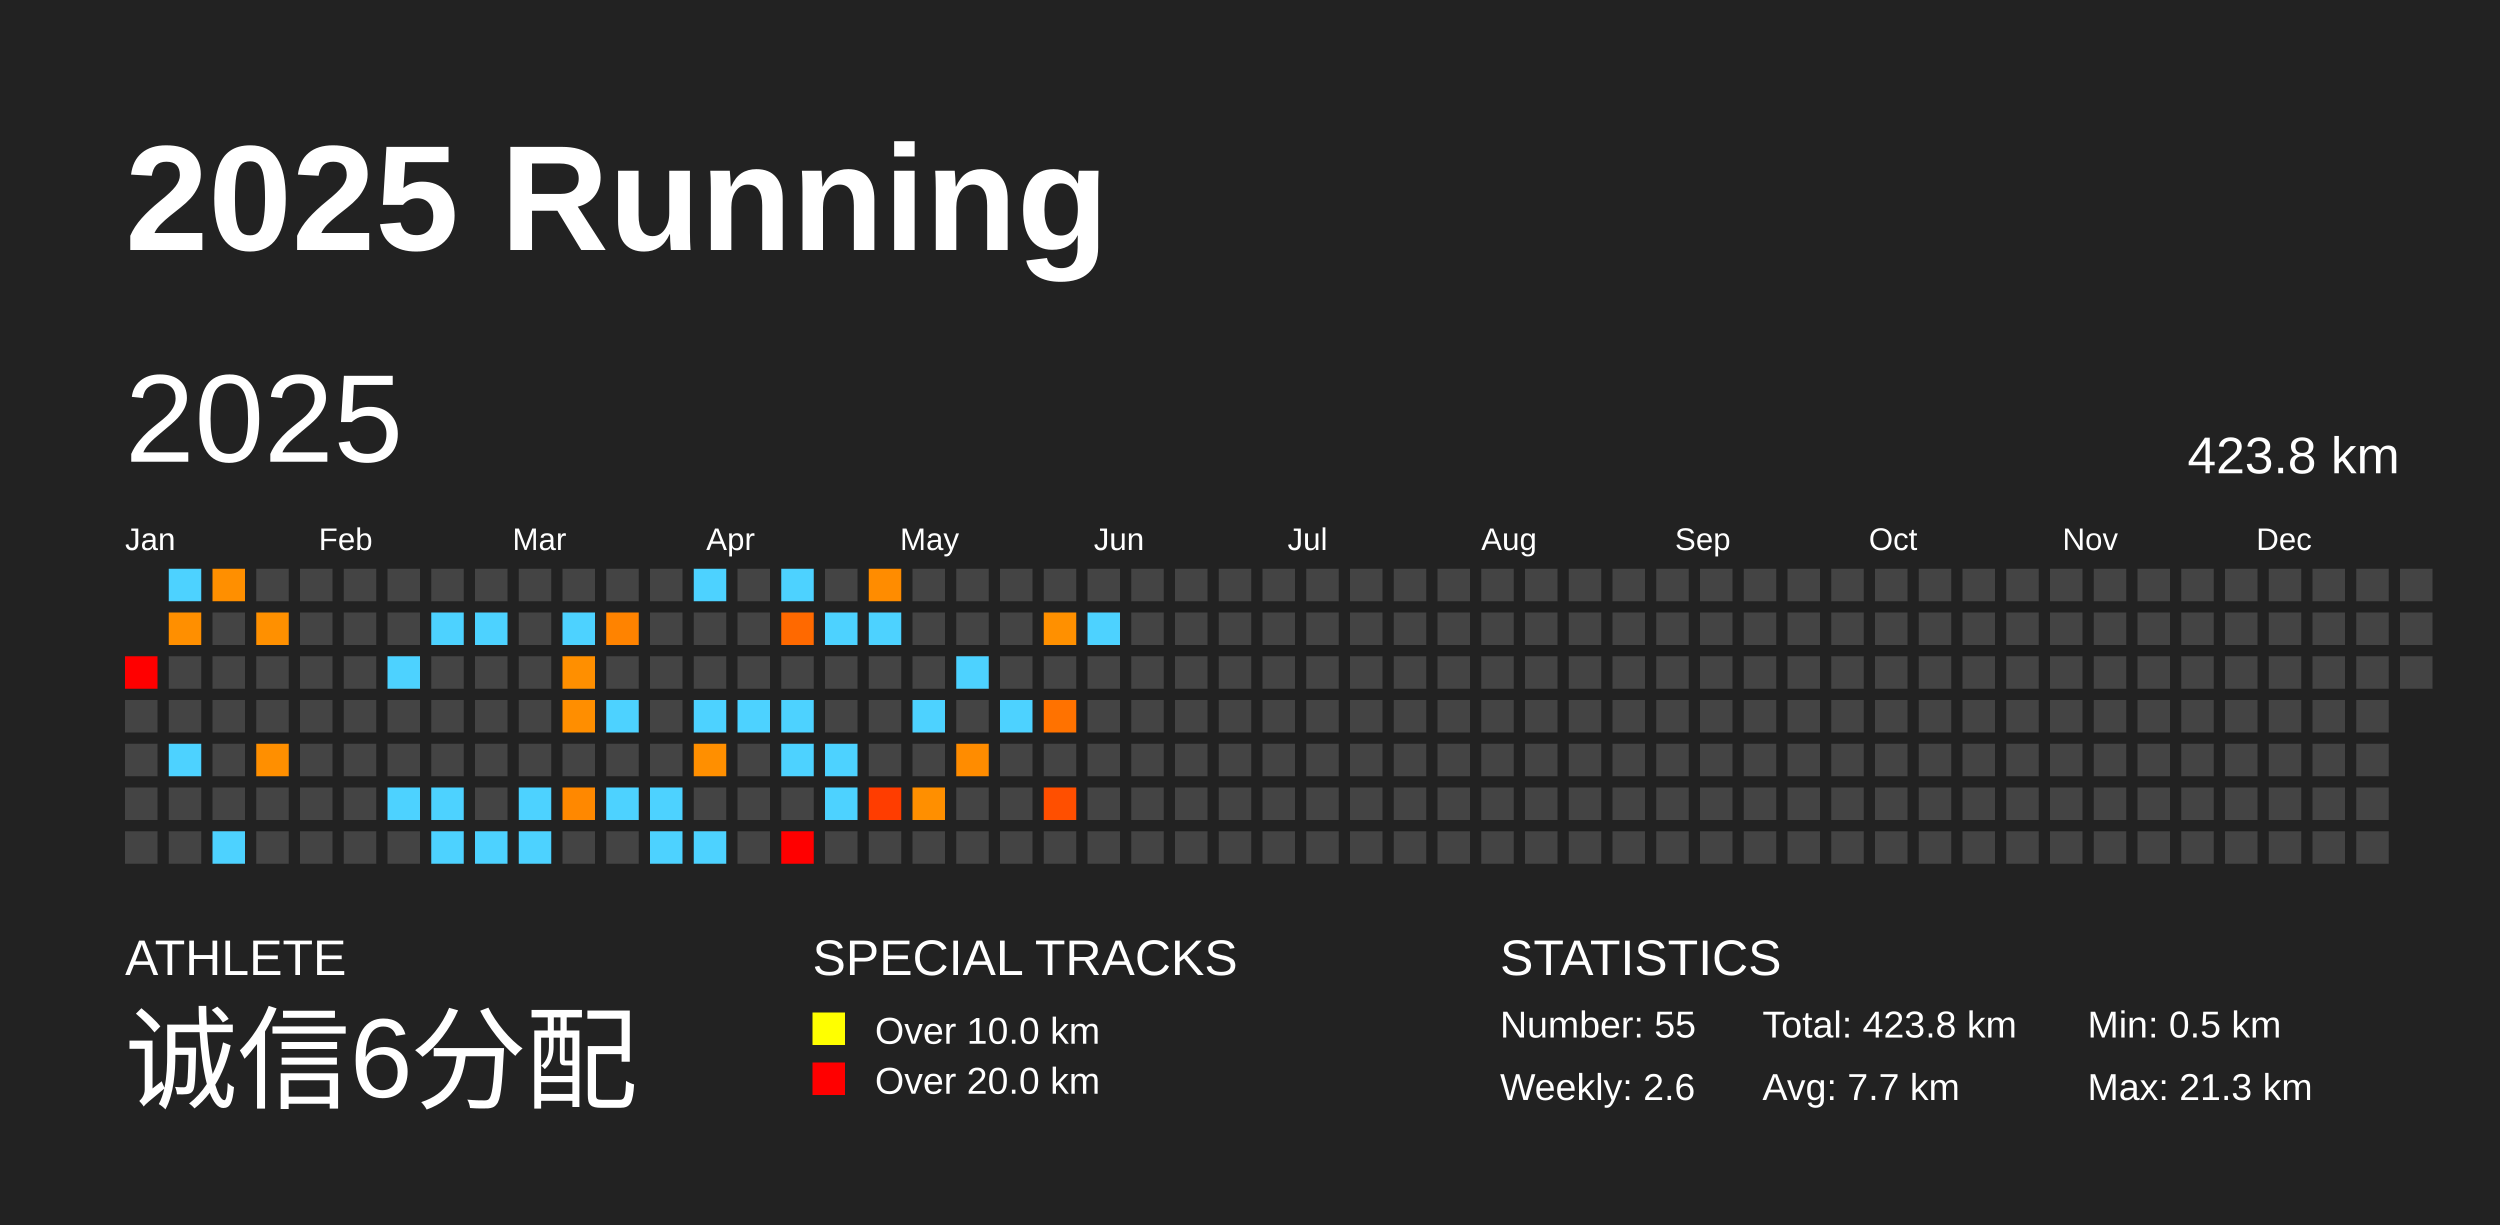
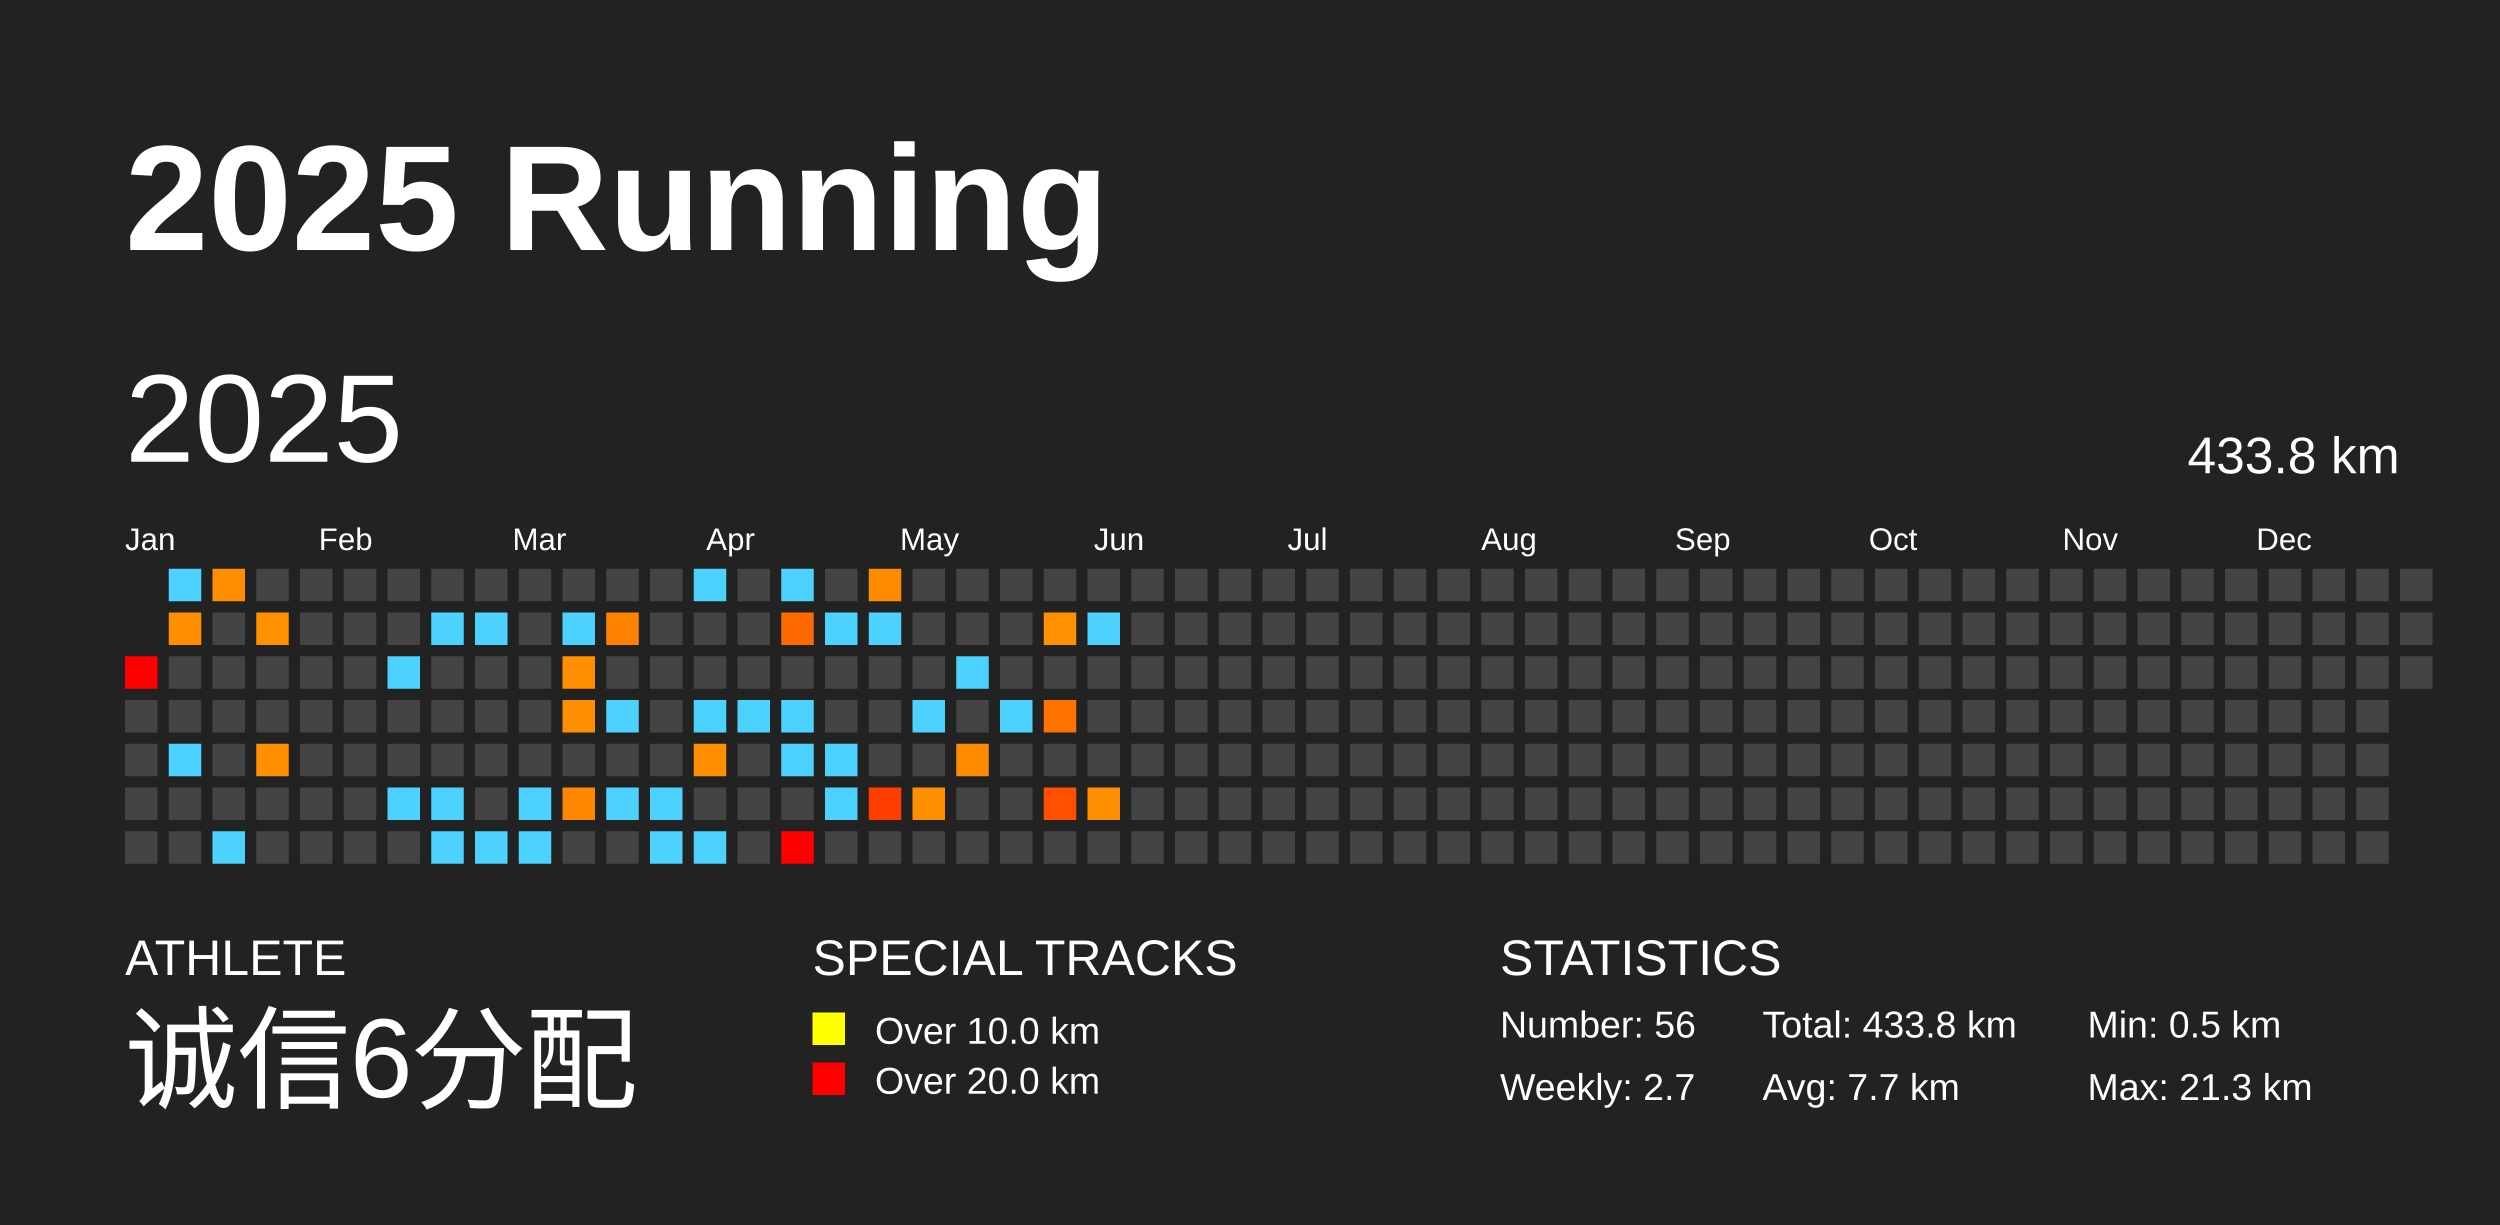
<svg xmlns="http://www.w3.org/2000/svg" baseProfile="full" height="98mm" version="1.1" viewBox="0,0,200,98" width="200mm">
  <defs />
  <rect fill="#222222" height="98" width="200" x="0" y="0" />
  <text fill="#FFFFFF" style="font-size:12px; font-family:Arial; font-weight:bold;" x="10" y="20">2025 Running</text>
  <text fill="#FFFFFF" style="font-size:4px; font-family:Arial" x="10" y="78">ATHLETE</text>
  <text fill="#FFFFFF" style="font-size:9px; font-family:Arial" x="10" y="88">诚信6分配</text>
  <text fill="#FFFFFF" style="font-size:4px; font-family:Arial" x="65" y="78">SPECIAL TRACKS</text>
  <rect fill="yellow" height="2.6" width="2.6" x="65" y="81" />
  <text fill="#FFFFFF" style="font-size:3px; font-family:Arial" x="70" y="83.5">Over 10.0 km</text>
  <rect fill="red" height="2.6" width="2.6" x="65" y="85" />
  <text fill="#FFFFFF" style="font-size:3px; font-family:Arial" x="70" y="87.5">Over 20.0 km</text>
  <text fill="#FFFFFF" style="font-size:4px; font-family:Arial" x="120" y="78">STATISTICS</text>
-   <text fill="#FFFFFF" style="font-size:3px; font-family:Arial" x="120" y="83">Number: 55</text>
-   <text fill="#FFFFFF" style="font-size:3px; font-family:Arial" x="120" y="88">Weekly: 2.6</text>
-   <text fill="#FFFFFF" style="font-size:3px; font-family:Arial" x="141" y="83">Total: 423.8 km</text>
+   <text fill="#FFFFFF" style="font-size:3px; font-family:Arial" x="120" y="83">Number: 56</text>
+   <text fill="#FFFFFF" style="font-size:3px; font-family:Arial" x="120" y="88">Weekly: 2.7</text>
+   <text fill="#FFFFFF" style="font-size:3px; font-family:Arial" x="141" y="83">Total: 433.8 km</text>
  <text fill="#FFFFFF" style="font-size:3px; font-family:Arial" x="141" y="88">Avg: 7.7 km</text>
  <text fill="#FFFFFF" style="font-size:3px; font-family:Arial" x="167" y="83">Min: 0.5 km</text>
  <text fill="#FFFFFF" style="font-size:3px; font-family:Arial" x="167" y="88">Max: 21.3 km</text>
  <text dominant-baseline="hanging" fill="#FFFFFF" style="font-size:10.0px; font-family:Arial;" x="10" y="30">2025</text>
-   <text dominant-baseline="hanging" fill="#FFFFFF" style="font-size:4.125px; font-family:Arial;" x="175" y="35">423.8 km</text>
+   <text dominant-baseline="hanging" fill="#FFFFFF" style="font-size:4.125px; font-family:Arial;" x="175" y="35">433.8 km</text>
  <text fill="#FFFFFF" style="font-size:2.5px; font-family:Arial" x="10.0" y="44">Jan</text>
  <text fill="#FFFFFF" style="font-size:2.5px; font-family:Arial" x="25.5" y="44">Feb</text>
  <text fill="#FFFFFF" style="font-size:2.5px; font-family:Arial" x="41.0" y="44">Mar</text>
  <text fill="#FFFFFF" style="font-size:2.5px; font-family:Arial" x="56.5" y="44">Apr</text>
  <text fill="#FFFFFF" style="font-size:2.5px; font-family:Arial" x="72.0" y="44">May</text>
  <text fill="#FFFFFF" style="font-size:2.5px; font-family:Arial" x="87.5" y="44">Jun</text>
  <text fill="#FFFFFF" style="font-size:2.5px; font-family:Arial" x="103.0" y="44">Jul</text>
  <text fill="#FFFFFF" style="font-size:2.5px; font-family:Arial" x="118.5" y="44">Aug</text>
  <text fill="#FFFFFF" style="font-size:2.5px; font-family:Arial" x="134.0" y="44">Sep</text>
  <text fill="#FFFFFF" style="font-size:2.5px; font-family:Arial" x="149.5" y="44">Oct</text>
  <text fill="#FFFFFF" style="font-size:2.5px; font-family:Arial" x="165.0" y="44">Nov</text>
  <text fill="#FFFFFF" style="font-size:2.5px; font-family:Arial" x="180.5" y="44">Dec</text>
  <rect fill="red" height="2.6" width="2.6" x="10.0" y="52.5" />
  <rect fill="#444444" height="2.6" width="2.6" x="10.0" y="56.0" />
  <rect fill="#444444" height="2.6" width="2.6" x="10.0" y="59.5" />
  <rect fill="#444444" height="2.6" width="2.6" x="10.0" y="63.0" />
  <rect fill="#444444" height="2.6" width="2.6" x="10.0" y="66.5" />
  <rect fill="#4dd2ff" height="2.6" width="2.6" x="13.5" y="45.5" />
  <rect fill="#ff8f00" height="2.6" width="2.6" x="13.5" y="49.0" />
  <rect fill="#444444" height="2.6" width="2.6" x="13.5" y="52.5" />
  <rect fill="#444444" height="2.6" width="2.6" x="13.5" y="56.0" />
  <rect fill="#4dd2ff" height="2.6" width="2.6" x="13.5" y="59.5" />
  <rect fill="#444444" height="2.6" width="2.6" x="13.5" y="63.0" />
  <rect fill="#444444" height="2.6" width="2.6" x="13.5" y="66.5" />
  <rect fill="#ff8f00" height="2.6" width="2.6" x="17.0" y="45.5" />
  <rect fill="#444444" height="2.6" width="2.6" x="17.0" y="49.0" />
  <rect fill="#444444" height="2.6" width="2.6" x="17.0" y="52.5" />
  <rect fill="#444444" height="2.6" width="2.6" x="17.0" y="56.0" />
  <rect fill="#444444" height="2.6" width="2.6" x="17.0" y="59.5" />
  <rect fill="#444444" height="2.6" width="2.6" x="17.0" y="63.0" />
  <rect fill="#4dd2ff" height="2.6" width="2.6" x="17.0" y="66.5" />
  <rect fill="#444444" height="2.6" width="2.6" x="20.5" y="45.5" />
  <rect fill="#ff9000" height="2.6" width="2.6" x="20.5" y="49.0" />
  <rect fill="#444444" height="2.6" width="2.6" x="20.5" y="52.5" />
  <rect fill="#444444" height="2.6" width="2.6" x="20.5" y="56.0" />
  <rect fill="#ff8f00" height="2.6" width="2.6" x="20.5" y="59.5" />
  <rect fill="#444444" height="2.6" width="2.6" x="20.5" y="63.0" />
  <rect fill="#444444" height="2.6" width="2.6" x="20.5" y="66.5" />
  <rect fill="#444444" height="2.6" width="2.6" x="24.0" y="45.5" />
  <rect fill="#444444" height="2.6" width="2.6" x="24.0" y="49.0" />
  <rect fill="#444444" height="2.6" width="2.6" x="24.0" y="52.5" />
  <rect fill="#444444" height="2.6" width="2.6" x="24.0" y="56.0" />
  <rect fill="#444444" height="2.6" width="2.6" x="24.0" y="59.5" />
  <rect fill="#444444" height="2.6" width="2.6" x="24.0" y="63.0" />
  <rect fill="#444444" height="2.6" width="2.6" x="24.0" y="66.5" />
  <rect fill="#444444" height="2.6" width="2.6" x="27.5" y="45.5" />
  <rect fill="#444444" height="2.6" width="2.6" x="27.5" y="49.0" />
  <rect fill="#444444" height="2.6" width="2.6" x="27.5" y="52.5" />
  <rect fill="#444444" height="2.6" width="2.6" x="27.5" y="56.0" />
  <rect fill="#444444" height="2.6" width="2.6" x="27.5" y="59.5" />
  <rect fill="#444444" height="2.6" width="2.6" x="27.5" y="63.0" />
  <rect fill="#444444" height="2.6" width="2.6" x="27.5" y="66.5" />
  <rect fill="#444444" height="2.6" width="2.6" x="31.0" y="45.5" />
  <rect fill="#444444" height="2.6" width="2.6" x="31.0" y="49.0" />
  <rect fill="#4dd2ff" height="2.6" width="2.6" x="31.0" y="52.5" />
  <rect fill="#444444" height="2.6" width="2.6" x="31.0" y="56.0" />
  <rect fill="#444444" height="2.6" width="2.6" x="31.0" y="59.5" />
  <rect fill="#4dd2ff" height="2.6" width="2.6" x="31.0" y="63.0" />
  <rect fill="#444444" height="2.6" width="2.6" x="31.0" y="66.5" />
  <rect fill="#444444" height="2.6" width="2.6" x="34.5" y="45.5" />
  <rect fill="#4dd2ff" height="2.6" width="2.6" x="34.5" y="49.0" />
  <rect fill="#444444" height="2.6" width="2.6" x="34.5" y="52.5" />
  <rect fill="#444444" height="2.6" width="2.6" x="34.5" y="56.0" />
  <rect fill="#444444" height="2.6" width="2.6" x="34.5" y="59.5" />
  <rect fill="#4dd2ff" height="2.6" width="2.6" x="34.5" y="63.0" />
  <rect fill="#4dd2ff" height="2.6" width="2.6" x="34.5" y="66.5" />
  <rect fill="#444444" height="2.6" width="2.6" x="38.0" y="45.5" />
  <rect fill="#4dd2ff" height="2.6" width="2.6" x="38.0" y="49.0" />
  <rect fill="#444444" height="2.6" width="2.6" x="38.0" y="52.5" />
  <rect fill="#444444" height="2.6" width="2.6" x="38.0" y="56.0" />
  <rect fill="#444444" height="2.6" width="2.6" x="38.0" y="59.5" />
  <rect fill="#444444" height="2.6" width="2.6" x="38.0" y="63.0" />
  <rect fill="#4dd2ff" height="2.6" width="2.6" x="38.0" y="66.5" />
  <rect fill="#444444" height="2.6" width="2.6" x="41.5" y="45.5" />
  <rect fill="#444444" height="2.6" width="2.6" x="41.5" y="49.0" />
  <rect fill="#444444" height="2.6" width="2.6" x="41.5" y="52.5" />
  <rect fill="#444444" height="2.6" width="2.6" x="41.5" y="56.0" />
  <rect fill="#444444" height="2.6" width="2.6" x="41.5" y="59.5" />
  <rect fill="#4dd2ff" height="2.6" width="2.6" x="41.5" y="63.0" />
  <rect fill="#4dd2ff" height="2.6" width="2.6" x="41.5" y="66.5" />
  <rect fill="#444444" height="2.6" width="2.6" x="45.0" y="45.5" />
  <rect fill="#4dd2ff" height="2.6" width="2.6" x="45.0" y="49.0" />
  <rect fill="#ff8f00" height="2.6" width="2.6" x="45.0" y="52.5" />
  <rect fill="#ff8e00" height="2.6" width="2.6" x="45.0" y="56.0" />
  <rect fill="#444444" height="2.6" width="2.6" x="45.0" y="59.5" />
  <rect fill="#ff8800" height="2.6" width="2.6" x="45.0" y="63.0" />
  <rect fill="#444444" height="2.6" width="2.6" x="45.0" y="66.5" />
  <rect fill="#444444" height="2.6" width="2.6" x="48.5" y="45.5" />
  <rect fill="#ff8300" height="2.6" width="2.6" x="48.5" y="49.0" />
  <rect fill="#444444" height="2.6" width="2.6" x="48.5" y="52.5" />
  <rect fill="#4dd2ff" height="2.6" width="2.6" x="48.5" y="56.0" />
  <rect fill="#444444" height="2.6" width="2.6" x="48.5" y="59.5" />
  <rect fill="#4dd2ff" height="2.6" width="2.6" x="48.5" y="63.0" />
  <rect fill="#444444" height="2.6" width="2.6" x="48.5" y="66.5" />
  <rect fill="#444444" height="2.6" width="2.6" x="52.0" y="45.5" />
  <rect fill="#444444" height="2.6" width="2.6" x="52.0" y="49.0" />
  <rect fill="#444444" height="2.6" width="2.6" x="52.0" y="52.5" />
  <rect fill="#444444" height="2.6" width="2.6" x="52.0" y="56.0" />
  <rect fill="#444444" height="2.6" width="2.6" x="52.0" y="59.5" />
  <rect fill="#4dd2ff" height="2.6" width="2.6" x="52.0" y="63.0" />
  <rect fill="#4dd2ff" height="2.6" width="2.6" x="52.0" y="66.5" />
  <rect fill="#4dd2ff" height="2.6" width="2.6" x="55.5" y="45.5" />
  <rect fill="#444444" height="2.6" width="2.6" x="55.5" y="49.0" />
  <rect fill="#444444" height="2.6" width="2.6" x="55.5" y="52.5" />
  <rect fill="#4dd2ff" height="2.6" width="2.6" x="55.5" y="56.0" />
  <rect fill="#ff8f00" height="2.6" width="2.6" x="55.5" y="59.5" />
  <rect fill="#444444" height="2.6" width="2.6" x="55.5" y="63.0" />
  <rect fill="#4dd2ff" height="2.6" width="2.6" x="55.5" y="66.5" />
  <rect fill="#444444" height="2.6" width="2.6" x="59.0" y="45.5" />
  <rect fill="#444444" height="2.6" width="2.6" x="59.0" y="49.0" />
  <rect fill="#444444" height="2.6" width="2.6" x="59.0" y="52.5" />
  <rect fill="#4dd2ff" height="2.6" width="2.6" x="59.0" y="56.0" />
  <rect fill="#444444" height="2.6" width="2.6" x="59.0" y="59.5" />
  <rect fill="#444444" height="2.6" width="2.6" x="59.0" y="63.0" />
  <rect fill="#444444" height="2.6" width="2.6" x="59.0" y="66.5" />
  <rect fill="#4dd2ff" height="2.6" width="2.6" x="62.5" y="45.5" />
  <rect fill="#ff6900" height="2.6" width="2.6" x="62.5" y="49.0" />
  <rect fill="#444444" height="2.6" width="2.6" x="62.5" y="52.5" />
  <rect fill="#4dd2ff" height="2.6" width="2.6" x="62.5" y="56.0" />
  <rect fill="#4dd2ff" height="2.6" width="2.6" x="62.5" y="59.5" />
  <rect fill="#444444" height="2.6" width="2.6" x="62.5" y="63.0" />
  <rect fill="red" height="2.6" width="2.6" x="62.5" y="66.5" />
  <rect fill="#444444" height="2.6" width="2.6" x="66.0" y="45.5" />
  <rect fill="#4dd2ff" height="2.6" width="2.6" x="66.0" y="49.0" />
  <rect fill="#444444" height="2.6" width="2.6" x="66.0" y="52.5" />
  <rect fill="#444444" height="2.6" width="2.6" x="66.0" y="56.0" />
  <rect fill="#4dd2ff" height="2.6" width="2.6" x="66.0" y="59.5" />
  <rect fill="#4dd2ff" height="2.6" width="2.6" x="66.0" y="63.0" />
  <rect fill="#444444" height="2.6" width="2.6" x="66.0" y="66.5" />
  <rect fill="#ff8c00" height="2.6" width="2.6" x="69.5" y="45.5" />
  <rect fill="#4dd2ff" height="2.6" width="2.6" x="69.5" y="49.0" />
  <rect fill="#444444" height="2.6" width="2.6" x="69.5" y="52.5" />
  <rect fill="#444444" height="2.6" width="2.6" x="69.5" y="56.0" />
  <rect fill="#444444" height="2.6" width="2.6" x="69.5" y="59.5" />
  <rect fill="#ff3d00" height="2.6" width="2.6" x="69.5" y="63.0" />
  <rect fill="#444444" height="2.6" width="2.6" x="69.5" y="66.5" />
  <rect fill="#444444" height="2.6" width="2.6" x="73.0" y="45.5" />
  <rect fill="#444444" height="2.6" width="2.6" x="73.0" y="49.0" />
  <rect fill="#444444" height="2.6" width="2.6" x="73.0" y="52.5" />
  <rect fill="#4dd2ff" height="2.6" width="2.6" x="73.0" y="56.0" />
  <rect fill="#444444" height="2.6" width="2.6" x="73.0" y="59.5" />
  <rect fill="#ff8f00" height="2.6" width="2.6" x="73.0" y="63.0" />
  <rect fill="#444444" height="2.6" width="2.6" x="73.0" y="66.5" />
  <rect fill="#444444" height="2.6" width="2.6" x="76.5" y="45.5" />
  <rect fill="#444444" height="2.6" width="2.6" x="76.5" y="49.0" />
  <rect fill="#4dd2ff" height="2.6" width="2.6" x="76.5" y="52.5" />
  <rect fill="#444444" height="2.6" width="2.6" x="76.5" y="56.0" />
  <rect fill="#ff8c00" height="2.6" width="2.6" x="76.5" y="59.5" />
  <rect fill="#444444" height="2.6" width="2.6" x="76.5" y="63.0" />
  <rect fill="#444444" height="2.6" width="2.6" x="76.5" y="66.5" />
  <rect fill="#444444" height="2.6" width="2.6" x="80.0" y="45.5" />
  <rect fill="#444444" height="2.6" width="2.6" x="80.0" y="49.0" />
  <rect fill="#444444" height="2.6" width="2.6" x="80.0" y="52.5" />
  <rect fill="#4dd2ff" height="2.6" width="2.6" x="80.0" y="56.0" />
  <rect fill="#444444" height="2.6" width="2.6" x="80.0" y="59.5" />
  <rect fill="#444444" height="2.6" width="2.6" x="80.0" y="63.0" />
  <rect fill="#444444" height="2.6" width="2.6" x="80.0" y="66.5" />
  <rect fill="#444444" height="2.6" width="2.6" x="83.5" y="45.5" />
  <rect fill="#ff9000" height="2.6" width="2.6" x="83.5" y="49.0" />
  <rect fill="#444444" height="2.6" width="2.6" x="83.5" y="52.5" />
  <rect fill="#ff7200" height="2.6" width="2.6" x="83.5" y="56.0" />
  <rect fill="#444444" height="2.6" width="2.6" x="83.5" y="59.5" />
  <rect fill="#ff4f00" height="2.6" width="2.6" x="83.5" y="63.0" />
  <rect fill="#444444" height="2.6" width="2.6" x="83.5" y="66.5" />
  <rect fill="#444444" height="2.6" width="2.6" x="87.0" y="45.5" />
  <rect fill="#4dd2ff" height="2.6" width="2.6" x="87.0" y="49.0" />
  <rect fill="#444444" height="2.6" width="2.6" x="87.0" y="52.5" />
  <rect fill="#444444" height="2.6" width="2.6" x="87.0" y="56.0" />
  <rect fill="#444444" height="2.6" width="2.6" x="87.0" y="59.5" />
-   <rect fill="#444444" height="2.6" width="2.6" x="87.0" y="63.0" />
+   <rect fill="#ff8f00" height="2.6" width="2.6" x="87.0" y="63.0" />
  <rect fill="#444444" height="2.6" width="2.6" x="87.0" y="66.5" />
  <rect fill="#444444" height="2.6" width="2.6" x="90.5" y="45.5" />
  <rect fill="#444444" height="2.6" width="2.6" x="90.5" y="49.0" />
  <rect fill="#444444" height="2.6" width="2.6" x="90.5" y="52.5" />
  <rect fill="#444444" height="2.6" width="2.6" x="90.5" y="56.0" />
  <rect fill="#444444" height="2.6" width="2.6" x="90.5" y="59.5" />
  <rect fill="#444444" height="2.6" width="2.6" x="90.5" y="63.0" />
  <rect fill="#444444" height="2.6" width="2.6" x="90.5" y="66.5" />
  <rect fill="#444444" height="2.6" width="2.6" x="94.0" y="45.5" />
  <rect fill="#444444" height="2.6" width="2.6" x="94.0" y="49.0" />
  <rect fill="#444444" height="2.6" width="2.6" x="94.0" y="52.5" />
  <rect fill="#444444" height="2.6" width="2.6" x="94.0" y="56.0" />
  <rect fill="#444444" height="2.6" width="2.6" x="94.0" y="59.5" />
  <rect fill="#444444" height="2.6" width="2.6" x="94.0" y="63.0" />
  <rect fill="#444444" height="2.6" width="2.6" x="94.0" y="66.5" />
  <rect fill="#444444" height="2.6" width="2.6" x="97.5" y="45.5" />
  <rect fill="#444444" height="2.6" width="2.6" x="97.5" y="49.0" />
  <rect fill="#444444" height="2.6" width="2.6" x="97.5" y="52.5" />
  <rect fill="#444444" height="2.6" width="2.6" x="97.5" y="56.0" />
  <rect fill="#444444" height="2.6" width="2.6" x="97.5" y="59.5" />
  <rect fill="#444444" height="2.6" width="2.6" x="97.5" y="63.0" />
  <rect fill="#444444" height="2.6" width="2.6" x="97.5" y="66.5" />
  <rect fill="#444444" height="2.6" width="2.6" x="101.0" y="45.5" />
  <rect fill="#444444" height="2.6" width="2.6" x="101.0" y="49.0" />
  <rect fill="#444444" height="2.6" width="2.6" x="101.0" y="52.5" />
  <rect fill="#444444" height="2.6" width="2.6" x="101.0" y="56.0" />
  <rect fill="#444444" height="2.6" width="2.6" x="101.0" y="59.5" />
  <rect fill="#444444" height="2.6" width="2.6" x="101.0" y="63.0" />
  <rect fill="#444444" height="2.6" width="2.6" x="101.0" y="66.5" />
  <rect fill="#444444" height="2.6" width="2.6" x="104.5" y="45.5" />
  <rect fill="#444444" height="2.6" width="2.6" x="104.5" y="49.0" />
  <rect fill="#444444" height="2.6" width="2.6" x="104.5" y="52.5" />
  <rect fill="#444444" height="2.6" width="2.6" x="104.5" y="56.0" />
  <rect fill="#444444" height="2.6" width="2.6" x="104.5" y="59.5" />
  <rect fill="#444444" height="2.6" width="2.6" x="104.5" y="63.0" />
  <rect fill="#444444" height="2.6" width="2.6" x="104.5" y="66.5" />
  <rect fill="#444444" height="2.6" width="2.6" x="108.0" y="45.5" />
  <rect fill="#444444" height="2.6" width="2.6" x="108.0" y="49.0" />
  <rect fill="#444444" height="2.6" width="2.6" x="108.0" y="52.5" />
  <rect fill="#444444" height="2.6" width="2.6" x="108.0" y="56.0" />
  <rect fill="#444444" height="2.6" width="2.6" x="108.0" y="59.5" />
  <rect fill="#444444" height="2.6" width="2.6" x="108.0" y="63.0" />
  <rect fill="#444444" height="2.6" width="2.6" x="108.0" y="66.5" />
  <rect fill="#444444" height="2.6" width="2.6" x="111.5" y="45.5" />
  <rect fill="#444444" height="2.6" width="2.6" x="111.5" y="49.0" />
  <rect fill="#444444" height="2.6" width="2.6" x="111.5" y="52.5" />
  <rect fill="#444444" height="2.6" width="2.6" x="111.5" y="56.0" />
  <rect fill="#444444" height="2.6" width="2.6" x="111.5" y="59.5" />
  <rect fill="#444444" height="2.6" width="2.6" x="111.5" y="63.0" />
  <rect fill="#444444" height="2.6" width="2.6" x="111.5" y="66.5" />
  <rect fill="#444444" height="2.6" width="2.6" x="115.0" y="45.5" />
  <rect fill="#444444" height="2.6" width="2.6" x="115.0" y="49.0" />
  <rect fill="#444444" height="2.6" width="2.6" x="115.0" y="52.5" />
  <rect fill="#444444" height="2.6" width="2.6" x="115.0" y="56.0" />
  <rect fill="#444444" height="2.6" width="2.6" x="115.0" y="59.5" />
  <rect fill="#444444" height="2.6" width="2.6" x="115.0" y="63.0" />
  <rect fill="#444444" height="2.6" width="2.6" x="115.0" y="66.5" />
  <rect fill="#444444" height="2.6" width="2.6" x="118.5" y="45.5" />
  <rect fill="#444444" height="2.6" width="2.6" x="118.5" y="49.0" />
  <rect fill="#444444" height="2.6" width="2.6" x="118.5" y="52.5" />
  <rect fill="#444444" height="2.6" width="2.6" x="118.5" y="56.0" />
  <rect fill="#444444" height="2.6" width="2.6" x="118.5" y="59.5" />
  <rect fill="#444444" height="2.6" width="2.6" x="118.5" y="63.0" />
  <rect fill="#444444" height="2.6" width="2.6" x="118.5" y="66.5" />
  <rect fill="#444444" height="2.6" width="2.6" x="122.0" y="45.5" />
  <rect fill="#444444" height="2.6" width="2.6" x="122.0" y="49.0" />
  <rect fill="#444444" height="2.6" width="2.6" x="122.0" y="52.5" />
  <rect fill="#444444" height="2.6" width="2.6" x="122.0" y="56.0" />
  <rect fill="#444444" height="2.6" width="2.6" x="122.0" y="59.5" />
  <rect fill="#444444" height="2.6" width="2.6" x="122.0" y="63.0" />
  <rect fill="#444444" height="2.6" width="2.6" x="122.0" y="66.5" />
  <rect fill="#444444" height="2.6" width="2.6" x="125.5" y="45.5" />
  <rect fill="#444444" height="2.6" width="2.6" x="125.5" y="49.0" />
  <rect fill="#444444" height="2.6" width="2.6" x="125.5" y="52.5" />
  <rect fill="#444444" height="2.6" width="2.6" x="125.5" y="56.0" />
  <rect fill="#444444" height="2.6" width="2.6" x="125.5" y="59.5" />
  <rect fill="#444444" height="2.6" width="2.6" x="125.5" y="63.0" />
  <rect fill="#444444" height="2.6" width="2.6" x="125.5" y="66.5" />
  <rect fill="#444444" height="2.6" width="2.6" x="129.0" y="45.5" />
  <rect fill="#444444" height="2.6" width="2.6" x="129.0" y="49.0" />
  <rect fill="#444444" height="2.6" width="2.6" x="129.0" y="52.5" />
  <rect fill="#444444" height="2.6" width="2.6" x="129.0" y="56.0" />
  <rect fill="#444444" height="2.6" width="2.6" x="129.0" y="59.5" />
  <rect fill="#444444" height="2.6" width="2.6" x="129.0" y="63.0" />
  <rect fill="#444444" height="2.6" width="2.6" x="129.0" y="66.5" />
  <rect fill="#444444" height="2.6" width="2.6" x="132.5" y="45.5" />
  <rect fill="#444444" height="2.6" width="2.6" x="132.5" y="49.0" />
  <rect fill="#444444" height="2.6" width="2.6" x="132.5" y="52.5" />
  <rect fill="#444444" height="2.6" width="2.6" x="132.5" y="56.0" />
  <rect fill="#444444" height="2.6" width="2.6" x="132.5" y="59.5" />
  <rect fill="#444444" height="2.6" width="2.6" x="132.5" y="63.0" />
  <rect fill="#444444" height="2.6" width="2.6" x="132.5" y="66.5" />
  <rect fill="#444444" height="2.6" width="2.6" x="136.0" y="45.5" />
  <rect fill="#444444" height="2.6" width="2.6" x="136.0" y="49.0" />
  <rect fill="#444444" height="2.6" width="2.6" x="136.0" y="52.5" />
  <rect fill="#444444" height="2.6" width="2.6" x="136.0" y="56.0" />
  <rect fill="#444444" height="2.6" width="2.6" x="136.0" y="59.5" />
  <rect fill="#444444" height="2.6" width="2.6" x="136.0" y="63.0" />
  <rect fill="#444444" height="2.6" width="2.6" x="136.0" y="66.5" />
  <rect fill="#444444" height="2.6" width="2.6" x="139.5" y="45.5" />
  <rect fill="#444444" height="2.6" width="2.6" x="139.5" y="49.0" />
  <rect fill="#444444" height="2.6" width="2.6" x="139.5" y="52.5" />
  <rect fill="#444444" height="2.6" width="2.6" x="139.5" y="56.0" />
  <rect fill="#444444" height="2.6" width="2.6" x="139.5" y="59.5" />
  <rect fill="#444444" height="2.6" width="2.6" x="139.5" y="63.0" />
  <rect fill="#444444" height="2.6" width="2.6" x="139.5" y="66.5" />
  <rect fill="#444444" height="2.6" width="2.6" x="143.0" y="45.5" />
  <rect fill="#444444" height="2.6" width="2.6" x="143.0" y="49.0" />
  <rect fill="#444444" height="2.6" width="2.6" x="143.0" y="52.5" />
  <rect fill="#444444" height="2.6" width="2.6" x="143.0" y="56.0" />
  <rect fill="#444444" height="2.6" width="2.6" x="143.0" y="59.5" />
  <rect fill="#444444" height="2.6" width="2.6" x="143.0" y="63.0" />
  <rect fill="#444444" height="2.6" width="2.6" x="143.0" y="66.5" />
  <rect fill="#444444" height="2.6" width="2.6" x="146.5" y="45.5" />
  <rect fill="#444444" height="2.6" width="2.6" x="146.5" y="49.0" />
  <rect fill="#444444" height="2.6" width="2.6" x="146.5" y="52.5" />
  <rect fill="#444444" height="2.6" width="2.6" x="146.5" y="56.0" />
  <rect fill="#444444" height="2.6" width="2.6" x="146.5" y="59.5" />
  <rect fill="#444444" height="2.6" width="2.6" x="146.5" y="63.0" />
  <rect fill="#444444" height="2.6" width="2.6" x="146.5" y="66.5" />
  <rect fill="#444444" height="2.6" width="2.6" x="150.0" y="45.5" />
  <rect fill="#444444" height="2.6" width="2.6" x="150.0" y="49.0" />
  <rect fill="#444444" height="2.6" width="2.6" x="150.0" y="52.5" />
  <rect fill="#444444" height="2.6" width="2.6" x="150.0" y="56.0" />
  <rect fill="#444444" height="2.6" width="2.6" x="150.0" y="59.5" />
  <rect fill="#444444" height="2.6" width="2.6" x="150.0" y="63.0" />
  <rect fill="#444444" height="2.6" width="2.6" x="150.0" y="66.5" />
  <rect fill="#444444" height="2.6" width="2.6" x="153.5" y="45.5" />
  <rect fill="#444444" height="2.6" width="2.6" x="153.5" y="49.0" />
  <rect fill="#444444" height="2.6" width="2.6" x="153.5" y="52.5" />
  <rect fill="#444444" height="2.6" width="2.6" x="153.5" y="56.0" />
  <rect fill="#444444" height="2.6" width="2.6" x="153.5" y="59.5" />
  <rect fill="#444444" height="2.6" width="2.6" x="153.5" y="63.0" />
  <rect fill="#444444" height="2.6" width="2.6" x="153.5" y="66.5" />
  <rect fill="#444444" height="2.6" width="2.6" x="157.0" y="45.5" />
  <rect fill="#444444" height="2.6" width="2.6" x="157.0" y="49.0" />
  <rect fill="#444444" height="2.6" width="2.6" x="157.0" y="52.5" />
  <rect fill="#444444" height="2.6" width="2.6" x="157.0" y="56.0" />
  <rect fill="#444444" height="2.6" width="2.6" x="157.0" y="59.5" />
  <rect fill="#444444" height="2.6" width="2.6" x="157.0" y="63.0" />
  <rect fill="#444444" height="2.6" width="2.6" x="157.0" y="66.5" />
  <rect fill="#444444" height="2.6" width="2.6" x="160.5" y="45.5" />
  <rect fill="#444444" height="2.6" width="2.6" x="160.5" y="49.0" />
  <rect fill="#444444" height="2.6" width="2.6" x="160.5" y="52.5" />
  <rect fill="#444444" height="2.6" width="2.6" x="160.5" y="56.0" />
  <rect fill="#444444" height="2.6" width="2.6" x="160.5" y="59.5" />
  <rect fill="#444444" height="2.6" width="2.6" x="160.5" y="63.0" />
  <rect fill="#444444" height="2.6" width="2.6" x="160.5" y="66.5" />
  <rect fill="#444444" height="2.6" width="2.6" x="164.0" y="45.5" />
  <rect fill="#444444" height="2.6" width="2.6" x="164.0" y="49.0" />
  <rect fill="#444444" height="2.6" width="2.6" x="164.0" y="52.5" />
  <rect fill="#444444" height="2.6" width="2.6" x="164.0" y="56.0" />
  <rect fill="#444444" height="2.6" width="2.6" x="164.0" y="59.5" />
  <rect fill="#444444" height="2.6" width="2.6" x="164.0" y="63.0" />
  <rect fill="#444444" height="2.6" width="2.6" x="164.0" y="66.5" />
  <rect fill="#444444" height="2.6" width="2.6" x="167.5" y="45.5" />
  <rect fill="#444444" height="2.6" width="2.6" x="167.5" y="49.0" />
  <rect fill="#444444" height="2.6" width="2.6" x="167.5" y="52.5" />
  <rect fill="#444444" height="2.6" width="2.6" x="167.5" y="56.0" />
  <rect fill="#444444" height="2.6" width="2.6" x="167.5" y="59.5" />
  <rect fill="#444444" height="2.6" width="2.6" x="167.5" y="63.0" />
  <rect fill="#444444" height="2.6" width="2.6" x="167.5" y="66.5" />
  <rect fill="#444444" height="2.6" width="2.6" x="171.0" y="45.5" />
  <rect fill="#444444" height="2.6" width="2.6" x="171.0" y="49.0" />
  <rect fill="#444444" height="2.6" width="2.6" x="171.0" y="52.5" />
  <rect fill="#444444" height="2.6" width="2.6" x="171.0" y="56.0" />
  <rect fill="#444444" height="2.6" width="2.6" x="171.0" y="59.5" />
  <rect fill="#444444" height="2.6" width="2.6" x="171.0" y="63.0" />
  <rect fill="#444444" height="2.6" width="2.6" x="171.0" y="66.5" />
  <rect fill="#444444" height="2.6" width="2.6" x="174.5" y="45.5" />
  <rect fill="#444444" height="2.6" width="2.6" x="174.5" y="49.0" />
  <rect fill="#444444" height="2.6" width="2.6" x="174.5" y="52.5" />
  <rect fill="#444444" height="2.6" width="2.6" x="174.5" y="56.0" />
  <rect fill="#444444" height="2.6" width="2.6" x="174.5" y="59.5" />
  <rect fill="#444444" height="2.6" width="2.6" x="174.5" y="63.0" />
  <rect fill="#444444" height="2.6" width="2.6" x="174.5" y="66.5" />
  <rect fill="#444444" height="2.6" width="2.6" x="178.0" y="45.5" />
  <rect fill="#444444" height="2.6" width="2.6" x="178.0" y="49.0" />
  <rect fill="#444444" height="2.6" width="2.6" x="178.0" y="52.5" />
  <rect fill="#444444" height="2.6" width="2.6" x="178.0" y="56.0" />
  <rect fill="#444444" height="2.6" width="2.6" x="178.0" y="59.5" />
  <rect fill="#444444" height="2.6" width="2.6" x="178.0" y="63.0" />
  <rect fill="#444444" height="2.6" width="2.6" x="178.0" y="66.5" />
  <rect fill="#444444" height="2.6" width="2.6" x="181.5" y="45.5" />
  <rect fill="#444444" height="2.6" width="2.6" x="181.5" y="49.0" />
  <rect fill="#444444" height="2.6" width="2.6" x="181.5" y="52.5" />
  <rect fill="#444444" height="2.6" width="2.6" x="181.5" y="56.0" />
  <rect fill="#444444" height="2.6" width="2.6" x="181.5" y="59.5" />
  <rect fill="#444444" height="2.6" width="2.6" x="181.5" y="63.0" />
  <rect fill="#444444" height="2.6" width="2.6" x="181.5" y="66.5" />
  <rect fill="#444444" height="2.6" width="2.6" x="185.0" y="45.5" />
  <rect fill="#444444" height="2.6" width="2.6" x="185.0" y="49.0" />
  <rect fill="#444444" height="2.6" width="2.6" x="185.0" y="52.5" />
  <rect fill="#444444" height="2.6" width="2.6" x="185.0" y="56.0" />
  <rect fill="#444444" height="2.6" width="2.6" x="185.0" y="59.5" />
  <rect fill="#444444" height="2.6" width="2.6" x="185.0" y="63.0" />
  <rect fill="#444444" height="2.6" width="2.6" x="185.0" y="66.5" />
  <rect fill="#444444" height="2.6" width="2.6" x="188.5" y="45.5" />
  <rect fill="#444444" height="2.6" width="2.6" x="188.5" y="49.0" />
  <rect fill="#444444" height="2.6" width="2.6" x="188.5" y="52.5" />
  <rect fill="#444444" height="2.6" width="2.6" x="188.5" y="56.0" />
  <rect fill="#444444" height="2.6" width="2.6" x="188.5" y="59.5" />
  <rect fill="#444444" height="2.6" width="2.6" x="188.5" y="63.0" />
  <rect fill="#444444" height="2.6" width="2.6" x="188.5" y="66.5" />
  <rect fill="#444444" height="2.6" width="2.6" x="192.0" y="45.5" />
  <rect fill="#444444" height="2.6" width="2.6" x="192.0" y="49.0" />
  <rect fill="#444444" height="2.6" width="2.6" x="192.0" y="52.5" />
</svg>
